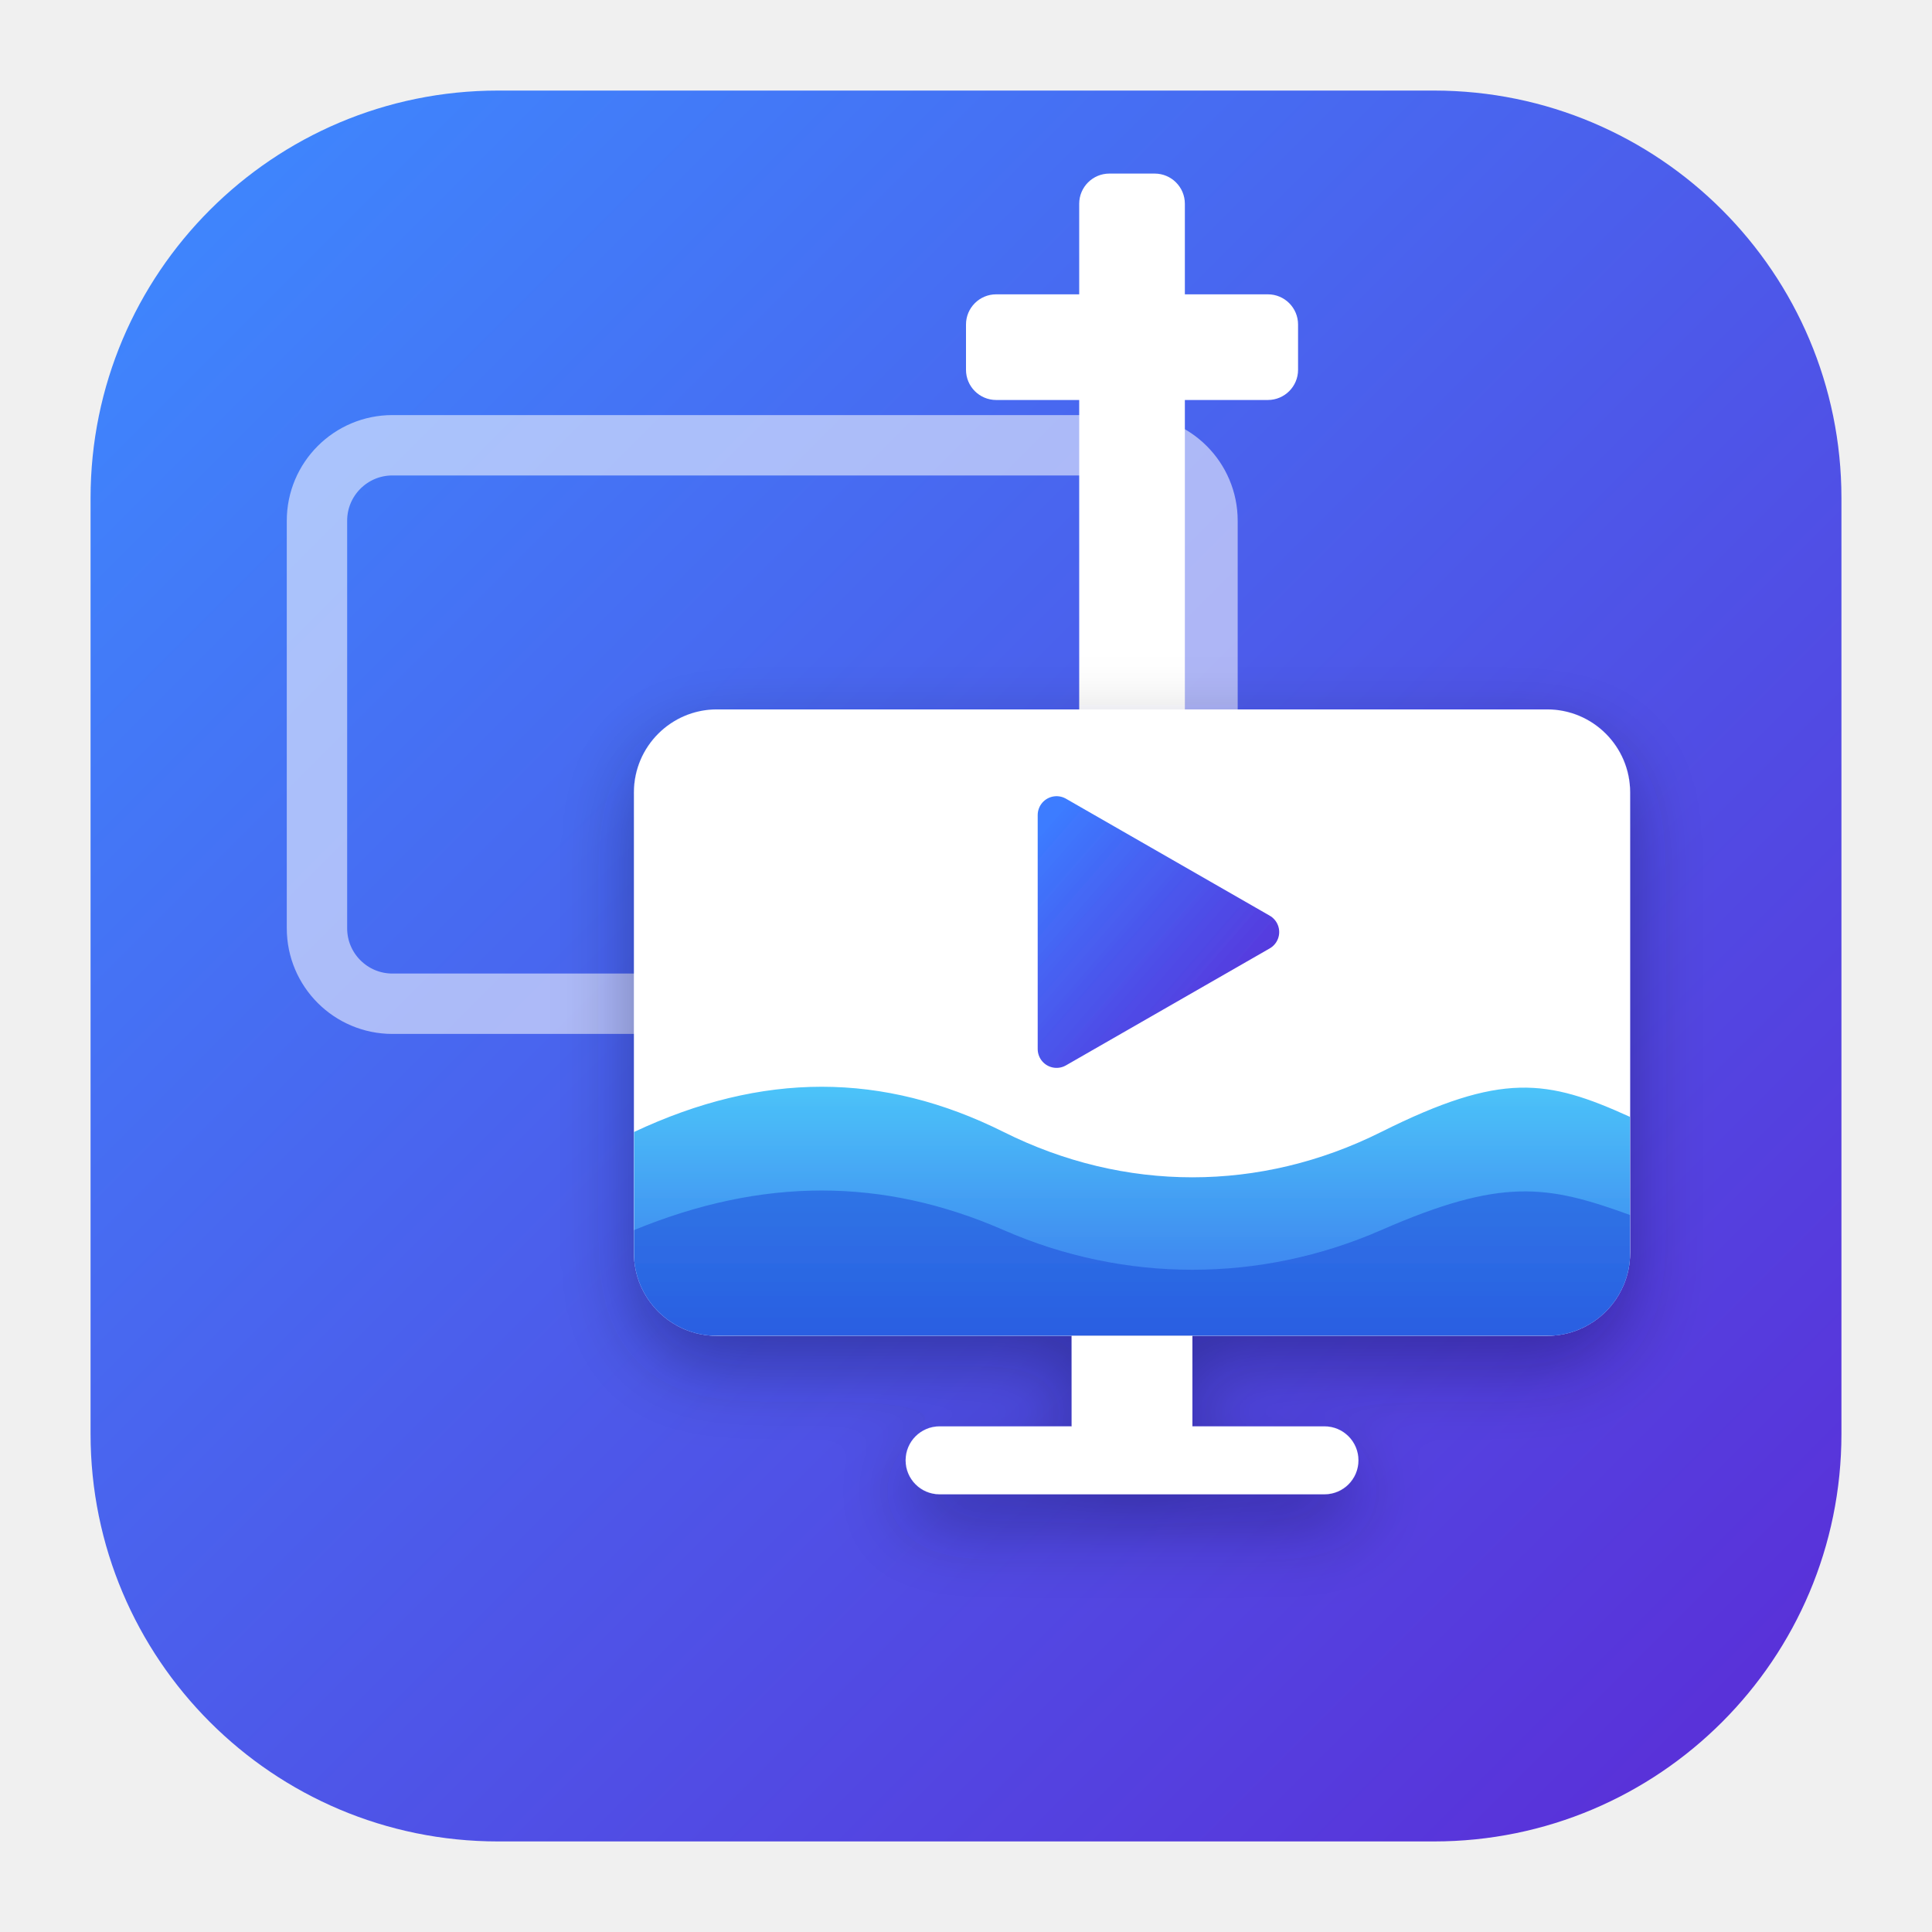
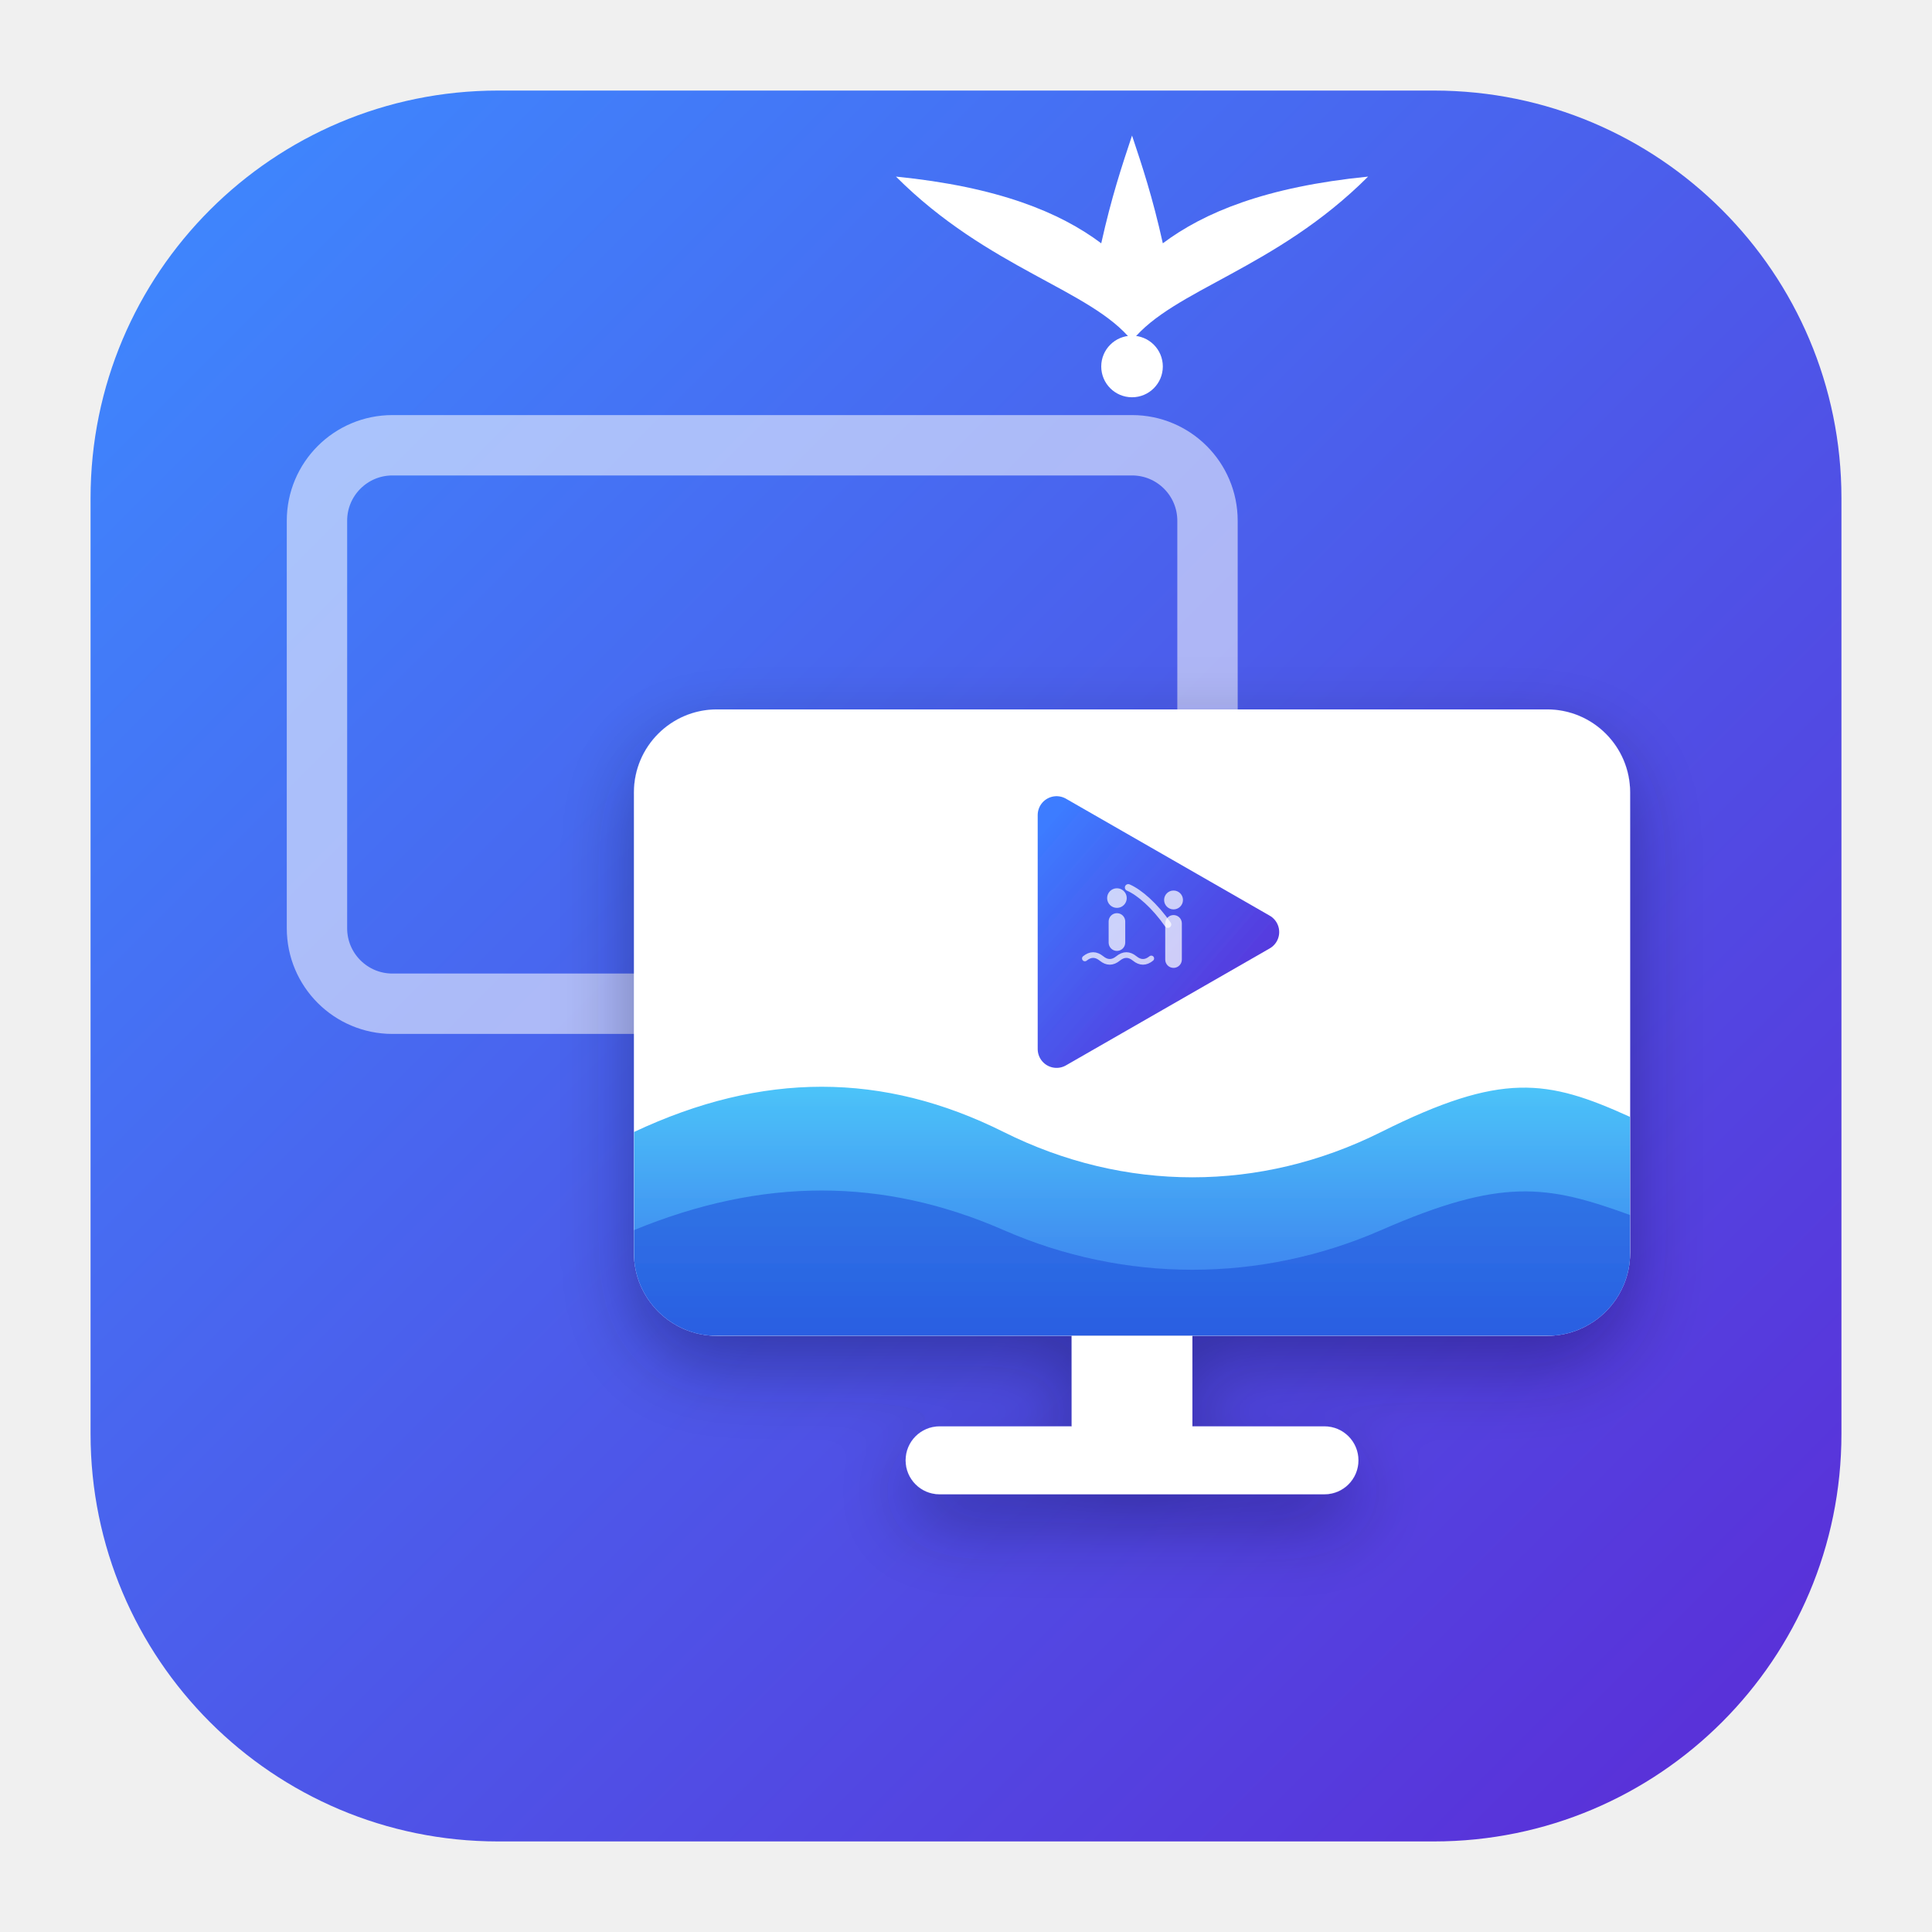
<svg xmlns="http://www.w3.org/2000/svg" viewBox="0 0 512 512" width="512" height="512">
  <defs>
    <linearGradient id="bg" x1="0" y1="0" x2="1" y2="1">
      <stop offset="0" stop-color="#3d8bff" />
      <stop offset="1" stop-color="#5b2bd6" />
    </linearGradient>
    <linearGradient id="play" x1="0" y1="0" x2="1" y2="1">
      <stop offset="0" stop-color="#3d7bff" />
      <stop offset="1" stop-color="#5b2bd6" />
    </linearGradient>
    <linearGradient id="water" x1="0" y1="0" x2="0" y2="1">
      <stop offset="0" stop-color="#38bdf8" />
      <stop offset="1" stop-color="#2563eb" />
    </linearGradient>
    <clipPath id="screen">
      <rect x="168" y="188" width="264" height="166" rx="22" />
    </clipPath>
    <filter id="sh" x="-20%" y="-20%" width="140%" height="140%">
      <feDropShadow dx="0" dy="8" stdDeviation="10" flood-color="#120a3a" flood-opacity=".35" />
    </filter>
  </defs>
  <rect x="24" y="24" width="464" height="464" rx="108" fill="url(#bg)" />
  <rect x="84" y="118" width="236" height="148" rx="20" fill="none" stroke="#fff" stroke-opacity=".55" stroke-width="16" />
-   <g fill="#fff">
-     <rect x="286" y="46" width="28" height="150" rx="8" />
-     <rect x="256" y="78" width="88" height="28" rx="8" />
+   <g fill="#fff" transform="translate(300 74) scale(1.36)">
+     <path d="M0 12 C -8 2 -28 -2 -46 -20 C -26 -18 -14 -13 -6 -7 C -4 -16 -2 -22 0 -28 C 2 -22 4 -16 6 -7 C 14 -13 26 -18 46 -20 C 28 -2 8 2 0 12 Z" />
+     <circle cx="0" cy="17" r="6" />
  </g>
  <g filter="url(#sh)">
    <rect x="168" y="188" width="264" height="166" rx="22" fill="#fff" />
    <g clip-path="url(#screen)">
      <path d="M168 300 C 202 284, 234 284, 266 300 S 334 316, 366 300 S 410 286, 432 296 V 354 H 168 Z" fill="url(#water)" opacity=".9" />
      <path d="M168 326 C 202 312, 234 312, 266 326 S 334 340, 366 326 S 410 314, 432 322 V 354 H 168 Z" fill="#1d4ed8" opacity=".55" />
    </g>
    <path d="M280 216 L280 278 L334 247 Z" fill="url(#play)" stroke="url(#play)" stroke-width="10" stroke-linejoin="round" />
+     <g fill="#fff" fill-opacity=".72">
+       <circle cx="296" cy="238" r="2.6" />
+       <rect x="293.8" y="242" width="4.4" height="10" rx="2.2" />
+       <circle cx="311" cy="238.5" r="2.5" />
+       <rect x="308.8" y="242.5" width="4.4" height="14" rx="2.2" />
+     </g>
+     <g fill="none" stroke="#fff" stroke-opacity=".72" stroke-linecap="round">
+       <path d="M309.5 245 C 306 240 302 236.5 299 235.2" stroke-width="1.8" />
+       <path d="M287.5 254 q 2.2 -1.8 4.4 0 t 4.4 0 t 4.4 0 t 4.4 0" stroke-width="1.5" />
+     </g>
    <rect x="284" y="354" width="32" height="30" fill="#fff" />
    <rect x="240" y="378" width="120" height="18" rx="9" fill="#fff" />
  </g>
</svg>
